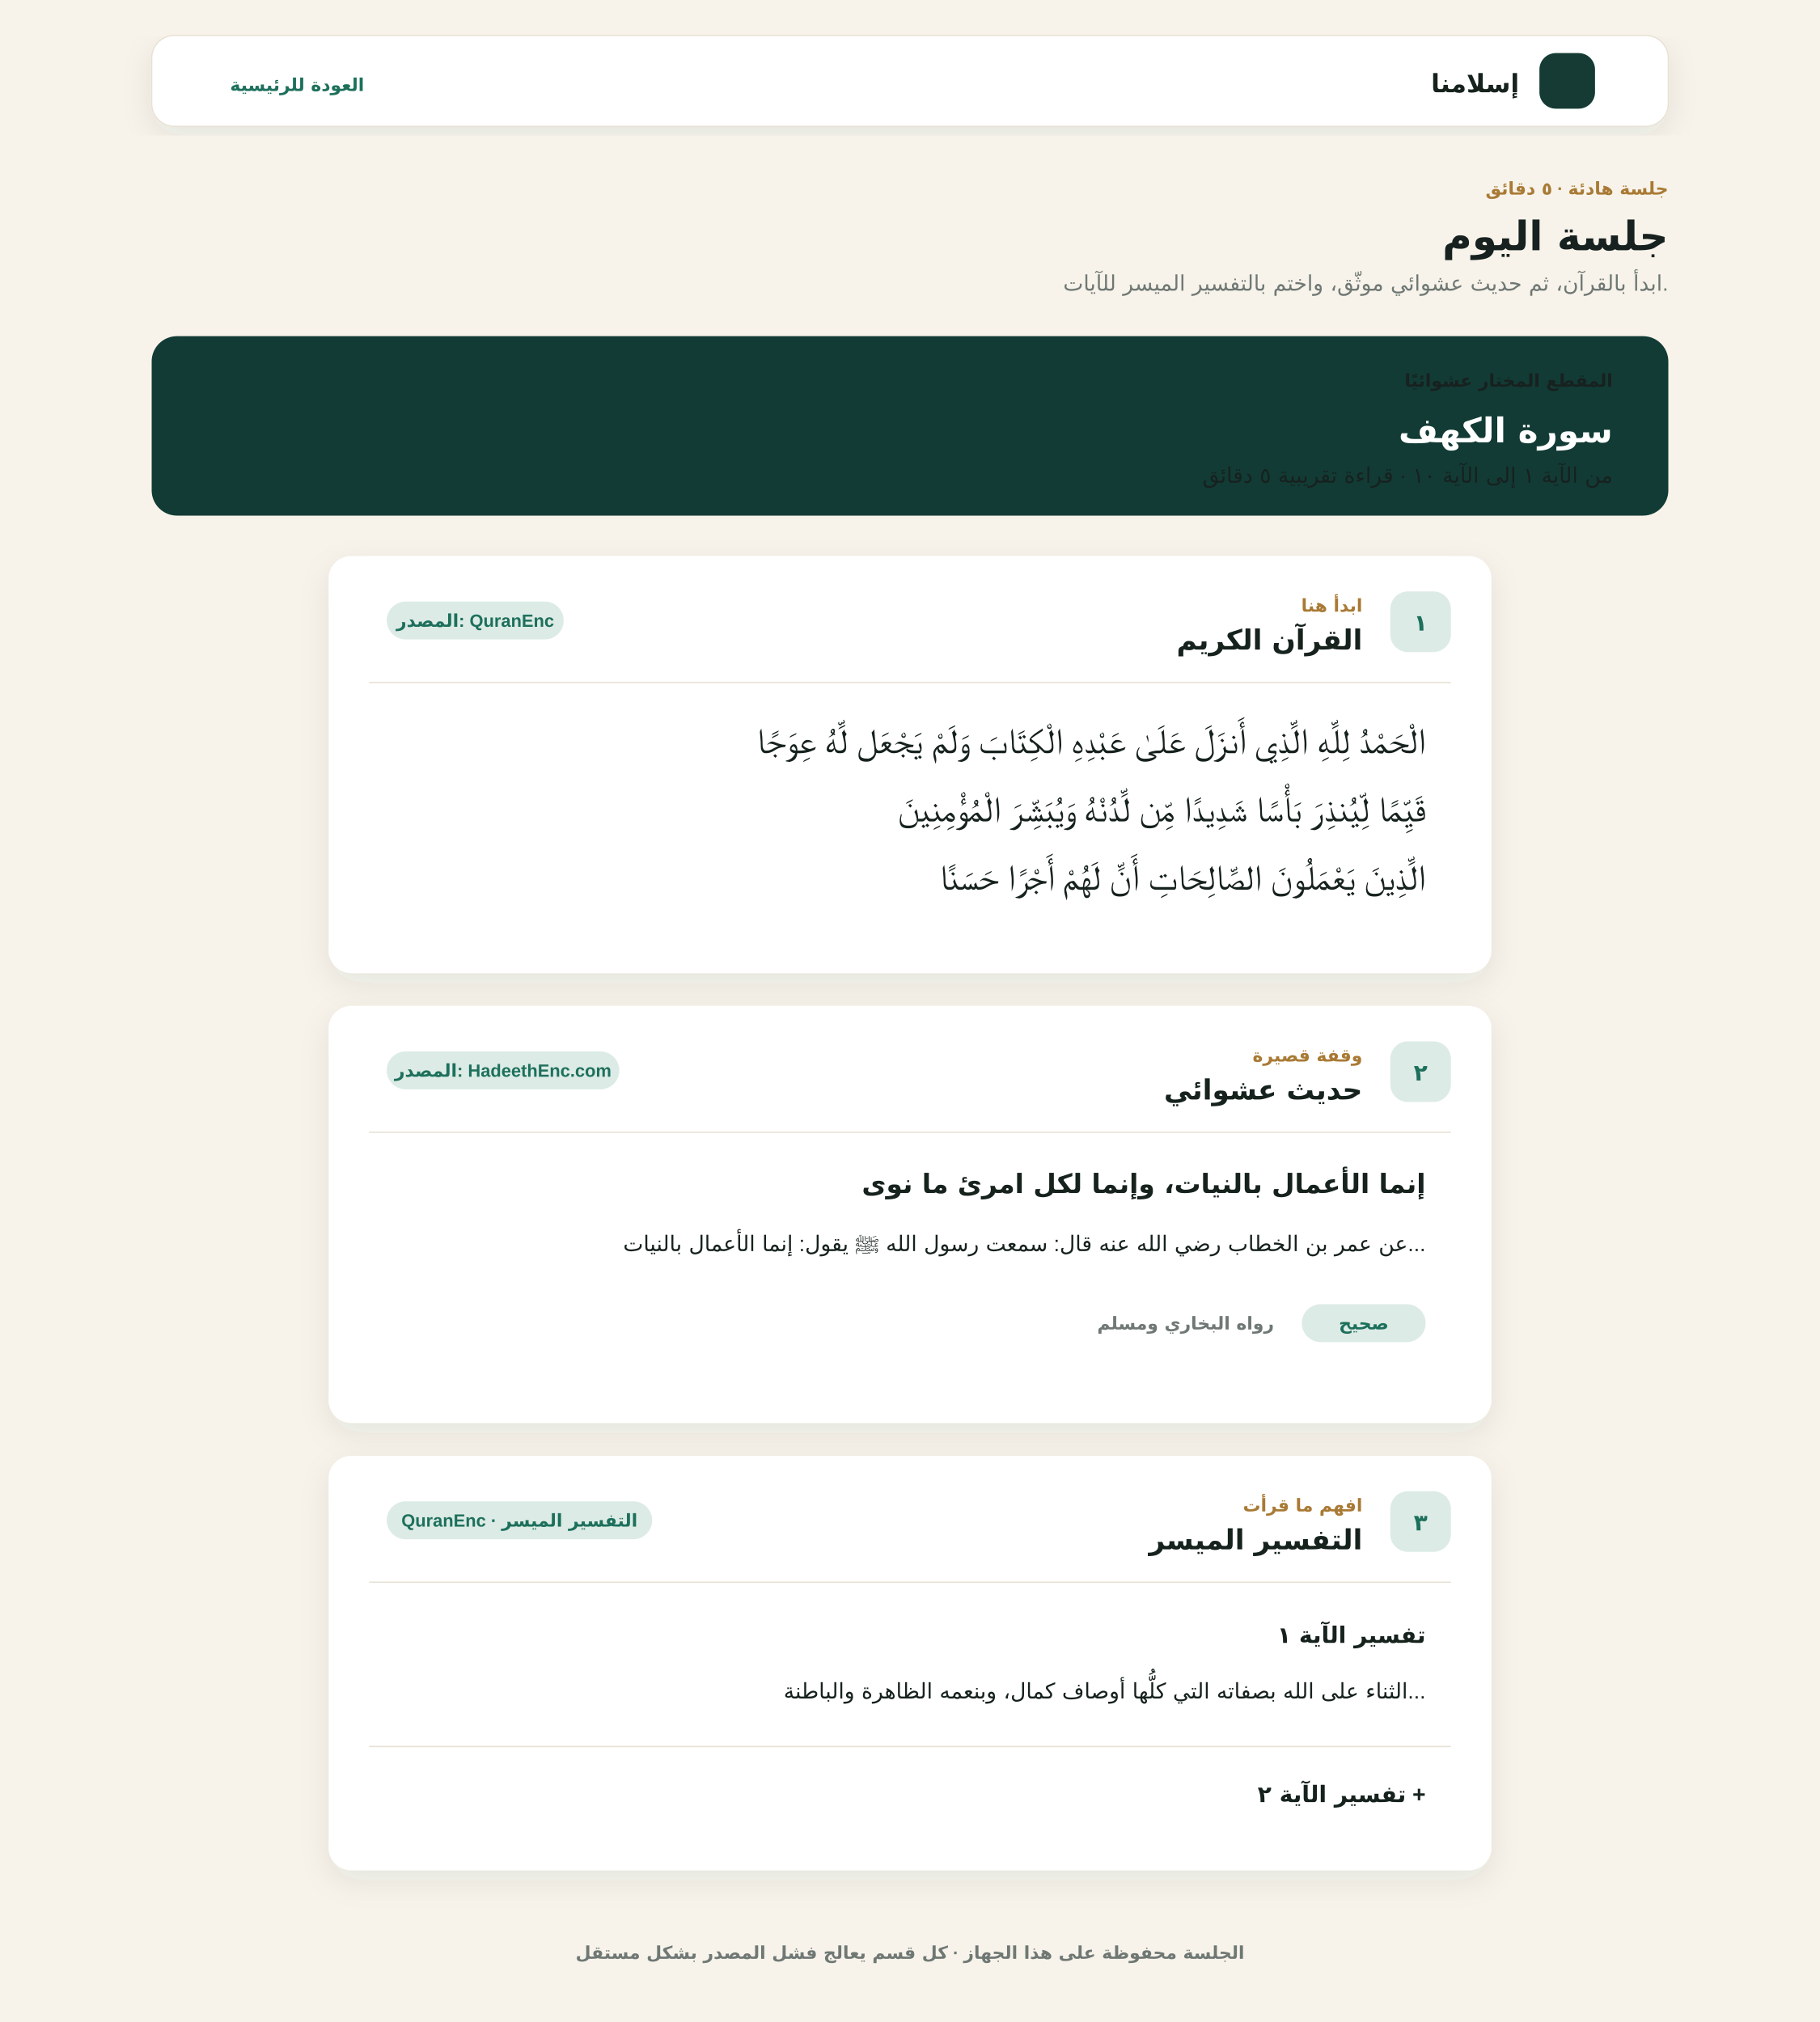
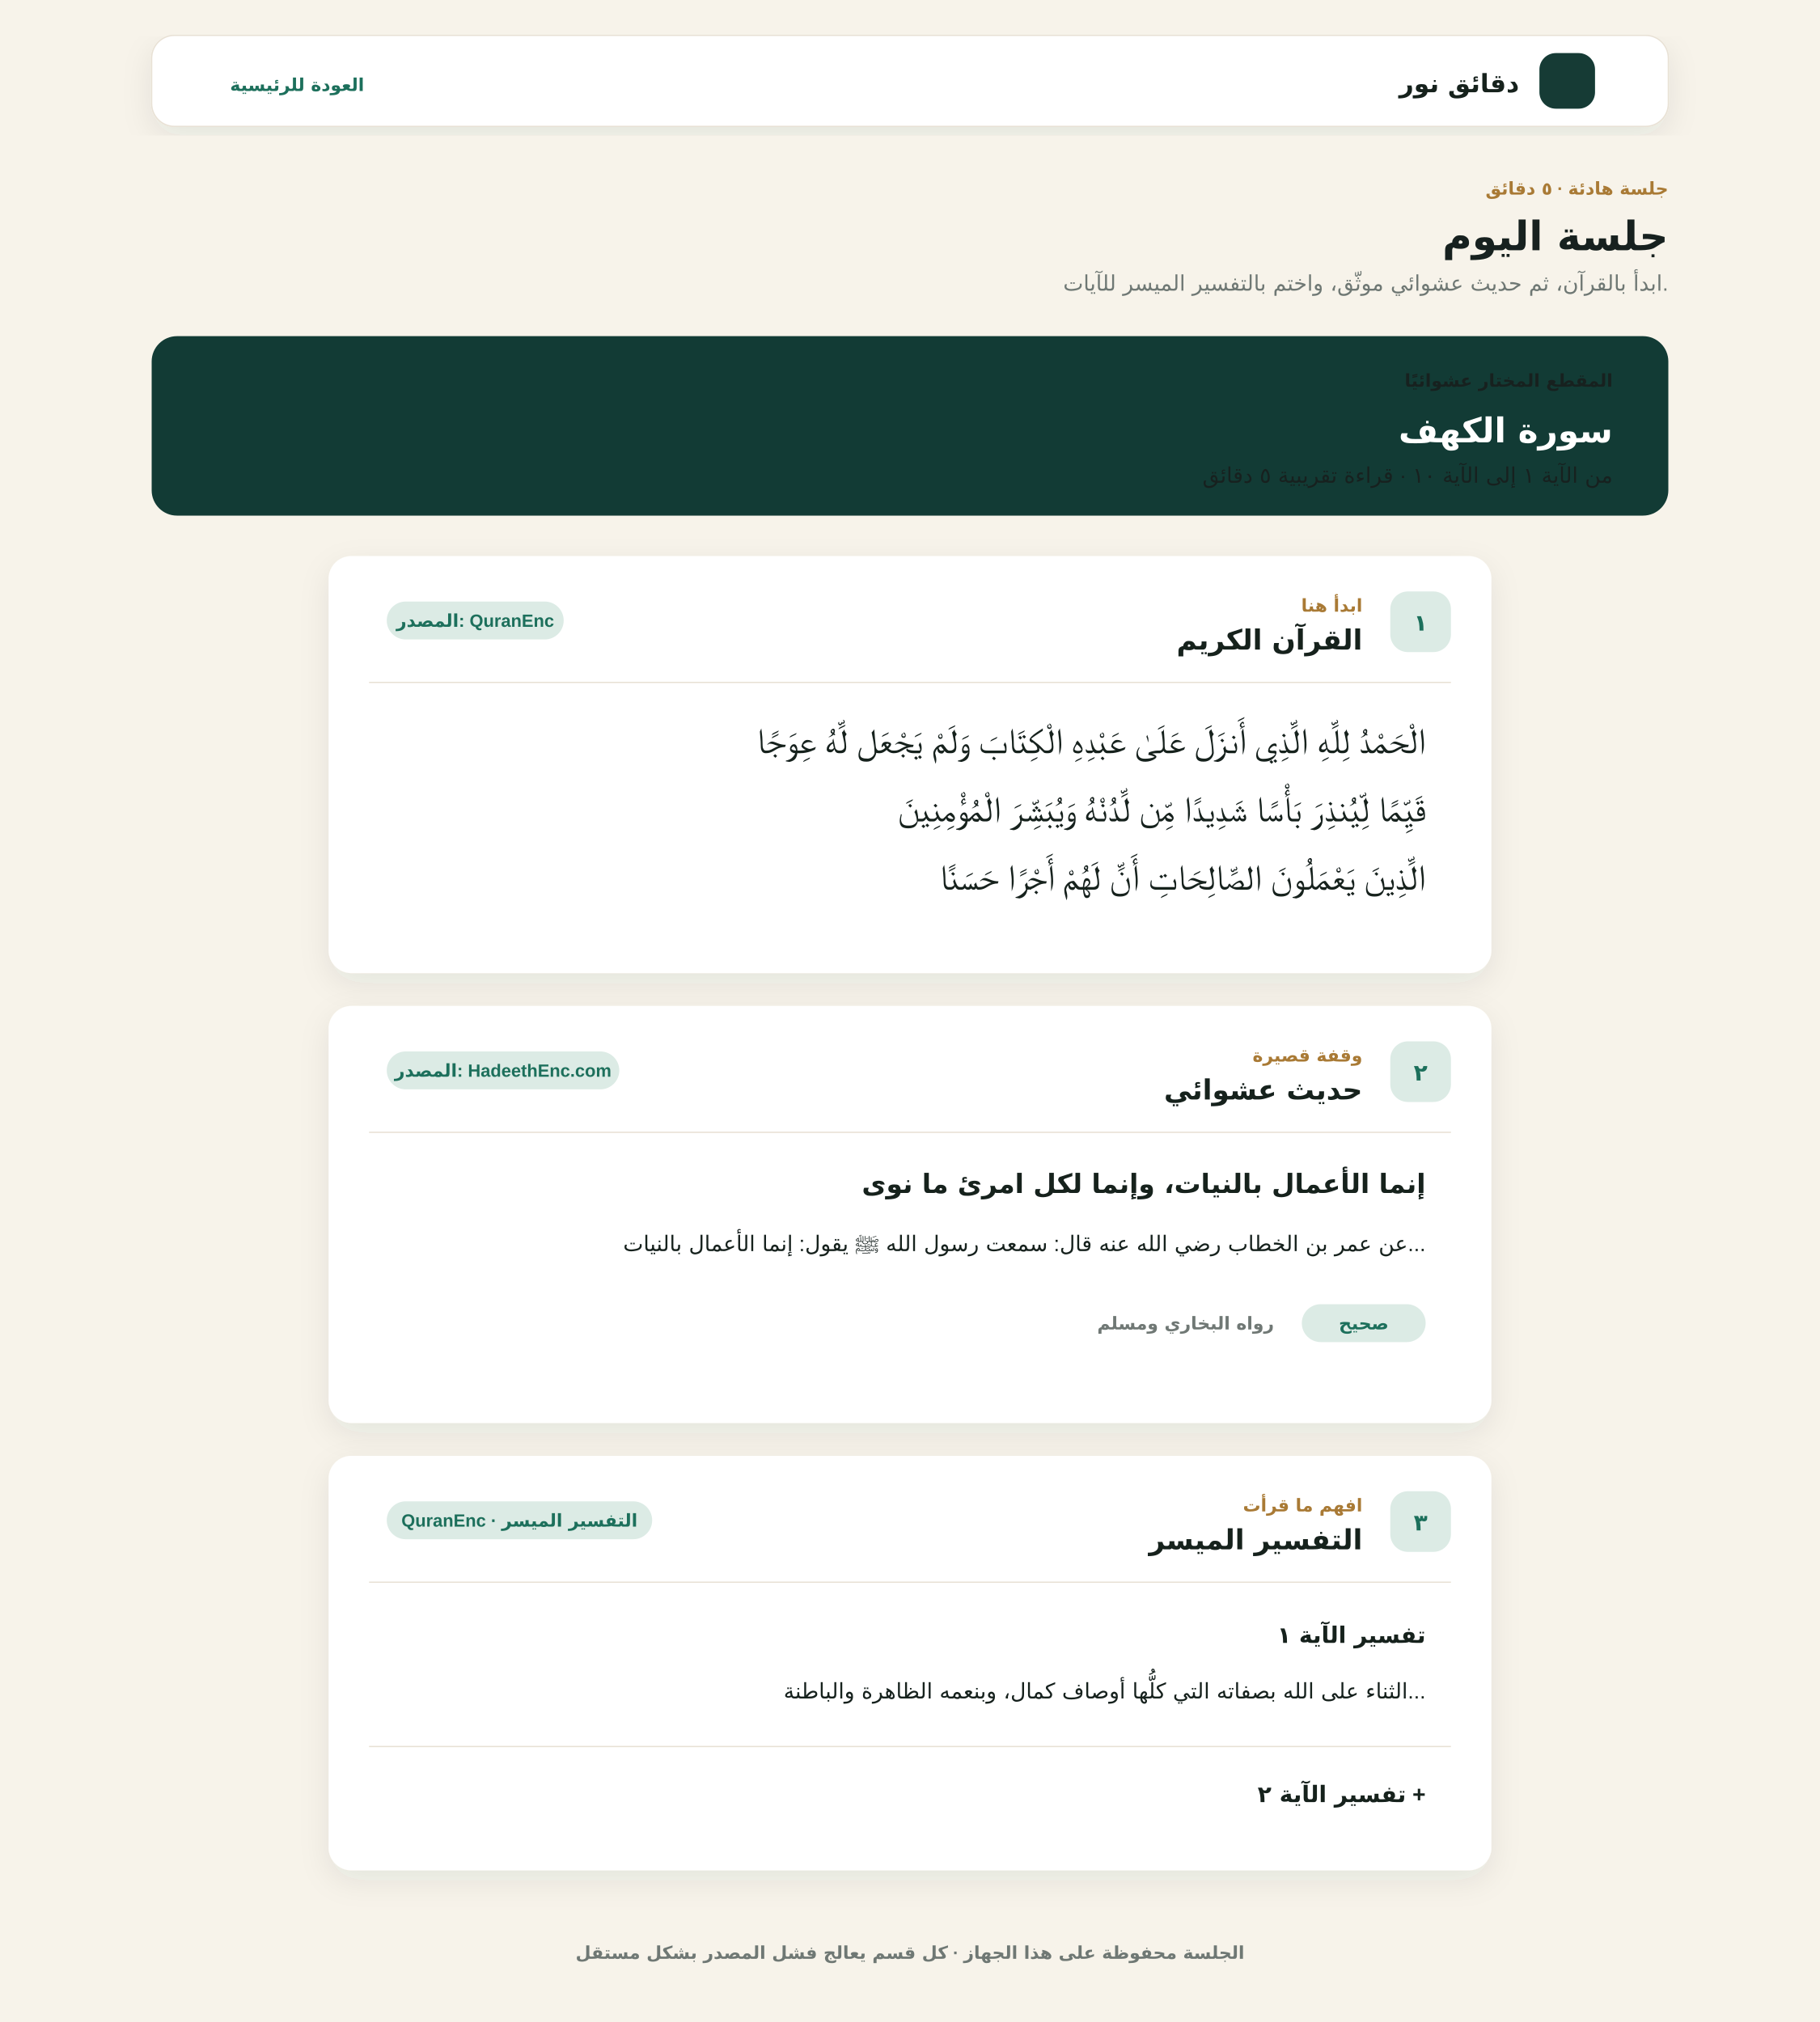
<svg xmlns="http://www.w3.org/2000/svg" width="1440" height="1600" viewBox="0 0 1440 1600">
  <defs>
    <filter id="shadow">
      <feDropShadow dx="0" dy="8" stdDeviation="12" flood-color="#123B35" flood-opacity=".08" />
    </filter>
    <style>.ui{font-family:Cairo,Arial,sans-serif;fill:#17211F}.quran{font-family:'Scheherazade New',serif;fill:#17211F}.muted{fill:#6F7874}.label{font-size:14px;font-weight:600}.body{font-size:17px}.title{font-size:32px;font-weight:700}.white{fill:#fff}.gold{fill:#A97A35}.green{fill:#1F6F5B}</style>
  </defs>
  <rect width="1440" height="1600" fill="#F7F3EA" />
  <g id="AppHeader" filter="url(#shadow)">
    <rect x="120" y="28" width="1200" height="72" rx="18" fill="#fff" stroke="#E8E1D5" />
    <rect x="1218" y="42" width="44" height="44" rx="13" fill="#123B35" />
-     <text x="1202" y="73" text-anchor="end" class="ui" font-size="20" font-weight="700">إسلامنا</text>
+     <text x="1202" y="73" text-anchor="end" class="ui" font-size="20" font-weight="700">دقائق نور</text>
    <text x="182" y="72" class="ui label green">العودة للرئيسية</text>
  </g>
  <g id="PageHeader">
    <text x="1320" y="154" text-anchor="end" class="ui label gold">جلسة هادئة · ٥ دقائق</text>
    <text x="1320" y="198" text-anchor="end" class="ui title">جلسة اليوم</text>
    <text x="1320" y="230" text-anchor="end" class="ui body muted">ابدأ بالقرآن، ثم حديث عشوائي موثّق، واختم بالتفسير الميسر للآيات.</text>
  </g>
  <g id="Summary">
    <rect x="120" y="266" width="1200" height="142" rx="20" fill="#123B35" />
    <text x="1276" y="306" text-anchor="end" class="ui label" fill="#E7D8BC">المقطع المختار عشوائيًا</text>
    <text x="1276" y="350" text-anchor="end" class="ui white" font-size="27" font-weight="700">سورة الكهف</text>
    <text x="1276" y="382" text-anchor="end" class="ui body" fill="#DCEBE5">من الآية ١ إلى الآية ١٠ · قراءة تقريبية ٥ دقائق</text>
  </g>
  <g id="QuranStep" filter="url(#shadow)">
    <rect x="260" y="440" width="920" height="330" rx="18" fill="#fff" />
    <rect x="1100" y="468" width="48" height="48" rx="14" fill="#DCEBE5" />
    <text x="1124" y="499" text-anchor="middle" class="ui green" font-size="18" font-weight="700">١</text>
    <text x="1078" y="484" text-anchor="end" class="ui label gold">ابدأ هنا</text>
    <text x="1078" y="514" text-anchor="end" class="ui" font-size="22" font-weight="700">القرآن الكريم</text>
    <rect x="306" y="476" width="140" height="30" rx="15" fill="#DCEBE5" />
    <text x="376" y="496" text-anchor="middle" class="ui label green">المصدر: QuranEnc</text>
    <line x1="292" y1="540" x2="1148" y2="540" stroke="#E8E1D5" />
    <text x="1128" y="596" text-anchor="end" class="quran" font-size="28">الْحَمْدُ لِلَّهِ الَّذِي أَنزَلَ عَلَىٰ عَبْدِهِ الْكِتَابَ وَلَمْ يَجْعَل لَّهُ عِوَجًا</text>
    <text x="1128" y="650" text-anchor="end" class="quran" font-size="28">قَيِّمًا لِّيُنذِرَ بَأْسًا شَدِيدًا مِّن لَّدُنْهُ وَيُبَشِّرَ الْمُؤْمِنِينَ</text>
    <text x="1128" y="704" text-anchor="end" class="quran" font-size="28">الَّذِينَ يَعْمَلُونَ الصَّالِحَاتِ أَنَّ لَهُمْ أَجْرًا حَسَنًا</text>
  </g>
  <g id="HadithStep" filter="url(#shadow)">
    <rect x="260" y="796" width="920" height="330" rx="18" fill="#fff" />
    <rect x="1100" y="824" width="48" height="48" rx="14" fill="#DCEBE5" />
    <text x="1124" y="855" text-anchor="middle" class="ui green" font-size="18" font-weight="700">٢</text>
    <text x="1078" y="840" text-anchor="end" class="ui label gold">وقفة قصيرة</text>
    <text x="1078" y="870" text-anchor="end" class="ui" font-size="22" font-weight="700">حديث عشوائي</text>
    <rect x="306" y="832" width="184" height="30" rx="15" fill="#DCEBE5" />
    <text x="398" y="852" text-anchor="middle" class="ui label green">المصدر: HadeethEnc.com</text>
    <line x1="292" y1="896" x2="1148" y2="896" stroke="#E8E1D5" />
    <text x="1128" y="944" text-anchor="end" class="ui" font-size="21" font-weight="700">إنما الأعمال بالنيات، وإنما لكل امرئ ما نوى</text>
    <text x="1128" y="990" text-anchor="end" class="ui body">عن عمر بن الخطاب رضي الله عنه قال: سمعت رسول الله ﷺ يقول: إنما الأعمال بالنيات...</text>
    <rect x="1030" y="1032" width="98" height="30" rx="15" fill="#DCEBE5" />
    <text x="1079" y="1052" text-anchor="middle" class="ui label green">صحيح</text>
    <text x="1008" y="1052" text-anchor="end" class="ui label muted">رواه البخاري ومسلم</text>
  </g>
  <g id="TafsirStep" filter="url(#shadow)">
    <rect x="260" y="1152" width="920" height="328" rx="18" fill="#fff" />
    <rect x="1100" y="1180" width="48" height="48" rx="14" fill="#DCEBE5" />
    <text x="1124" y="1211" text-anchor="middle" class="ui green" font-size="18" font-weight="700">٣</text>
    <text x="1078" y="1196" text-anchor="end" class="ui label gold">افهم ما قرأت</text>
    <text x="1078" y="1226" text-anchor="end" class="ui" font-size="22" font-weight="700">التفسير الميسر</text>
    <rect x="306" y="1188" width="210" height="30" rx="15" fill="#DCEBE5" />
    <text x="411" y="1208" text-anchor="middle" class="ui label green">QuranEnc · التفسير الميسر</text>
    <line x1="292" y1="1252" x2="1148" y2="1252" stroke="#E8E1D5" />
    <text x="1128" y="1300" text-anchor="end" class="ui" font-size="18" font-weight="700" fill="#1F6F5B">تفسير الآية ١</text>
    <text x="1128" y="1344" text-anchor="end" class="ui body">الثناء على الله بصفاته التي كلُّها أوصاف كمال، وبنعمه الظاهرة والباطنة...</text>
    <line x1="292" y1="1382" x2="1148" y2="1382" stroke="#E8E1D5" />
    <text x="1128" y="1426" text-anchor="end" class="ui" font-size="18" font-weight="700" fill="#1F6F5B">تفسير الآية ٢ +</text>
  </g>
  <text x="720" y="1550" text-anchor="middle" class="ui label muted">الجلسة محفوظة على هذا الجهاز · كل قسم يعالج فشل المصدر بشكل مستقل</text>
</svg>
